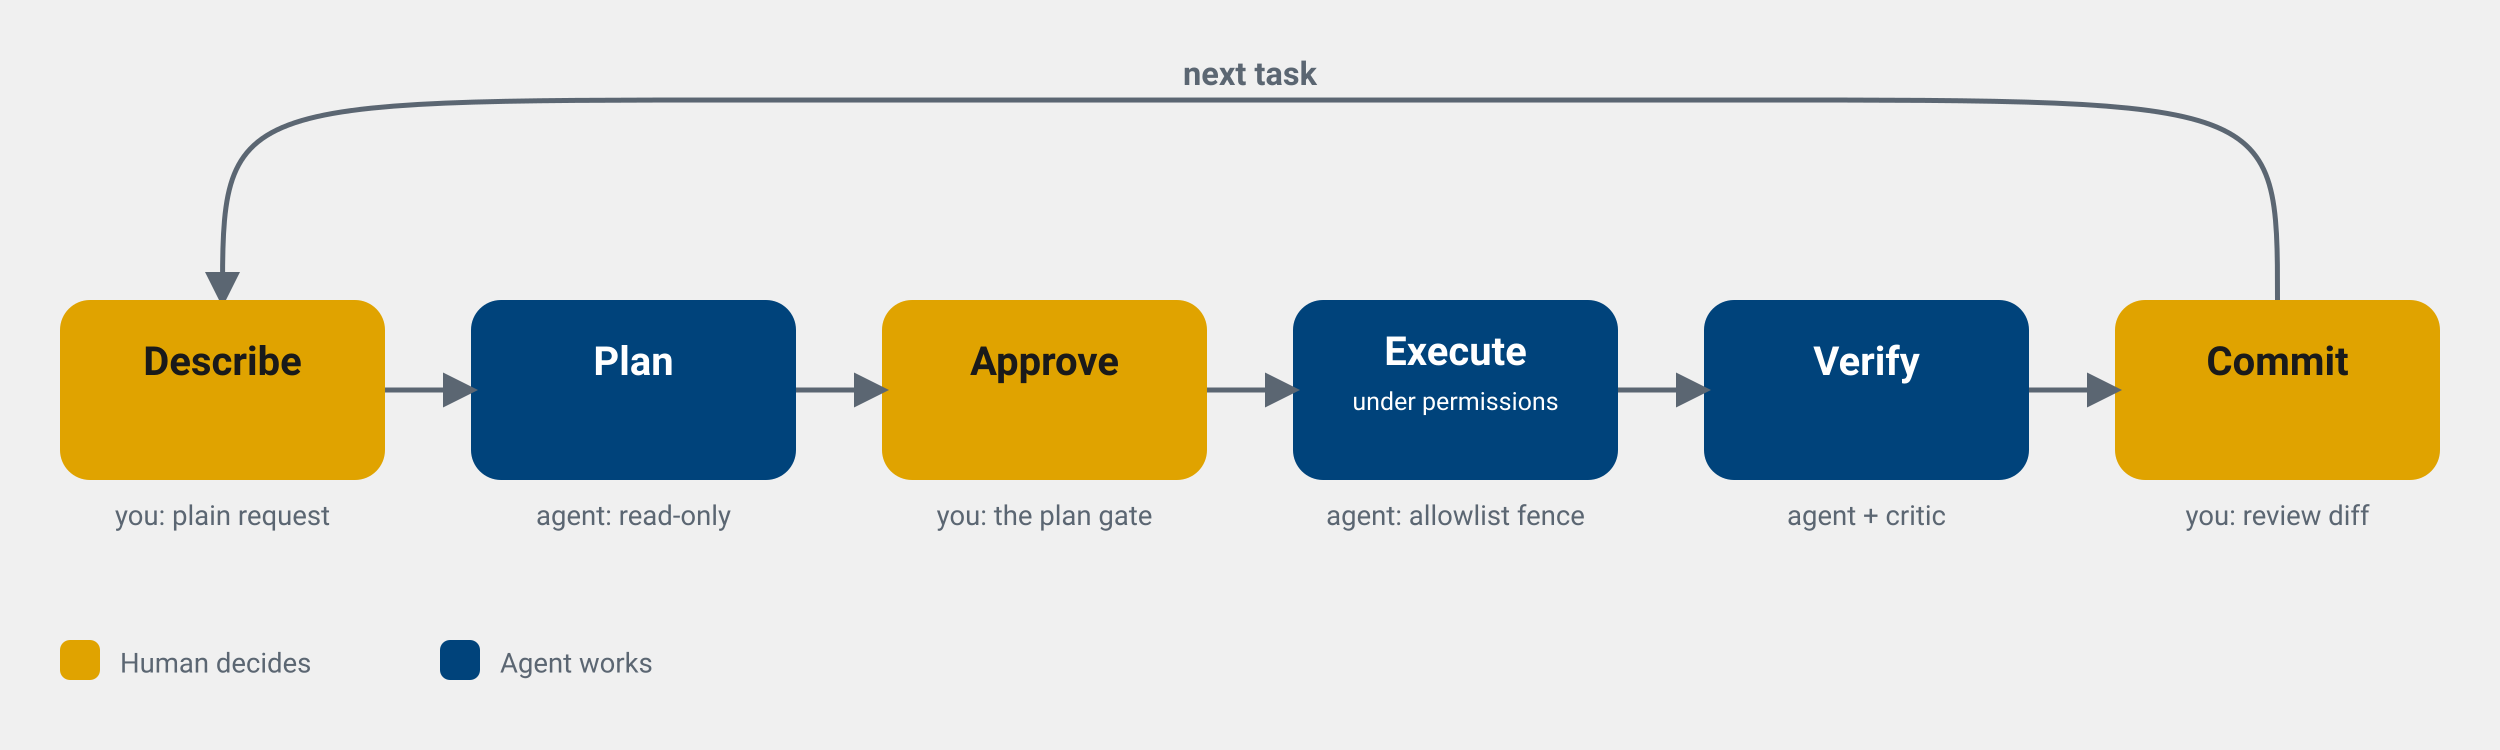
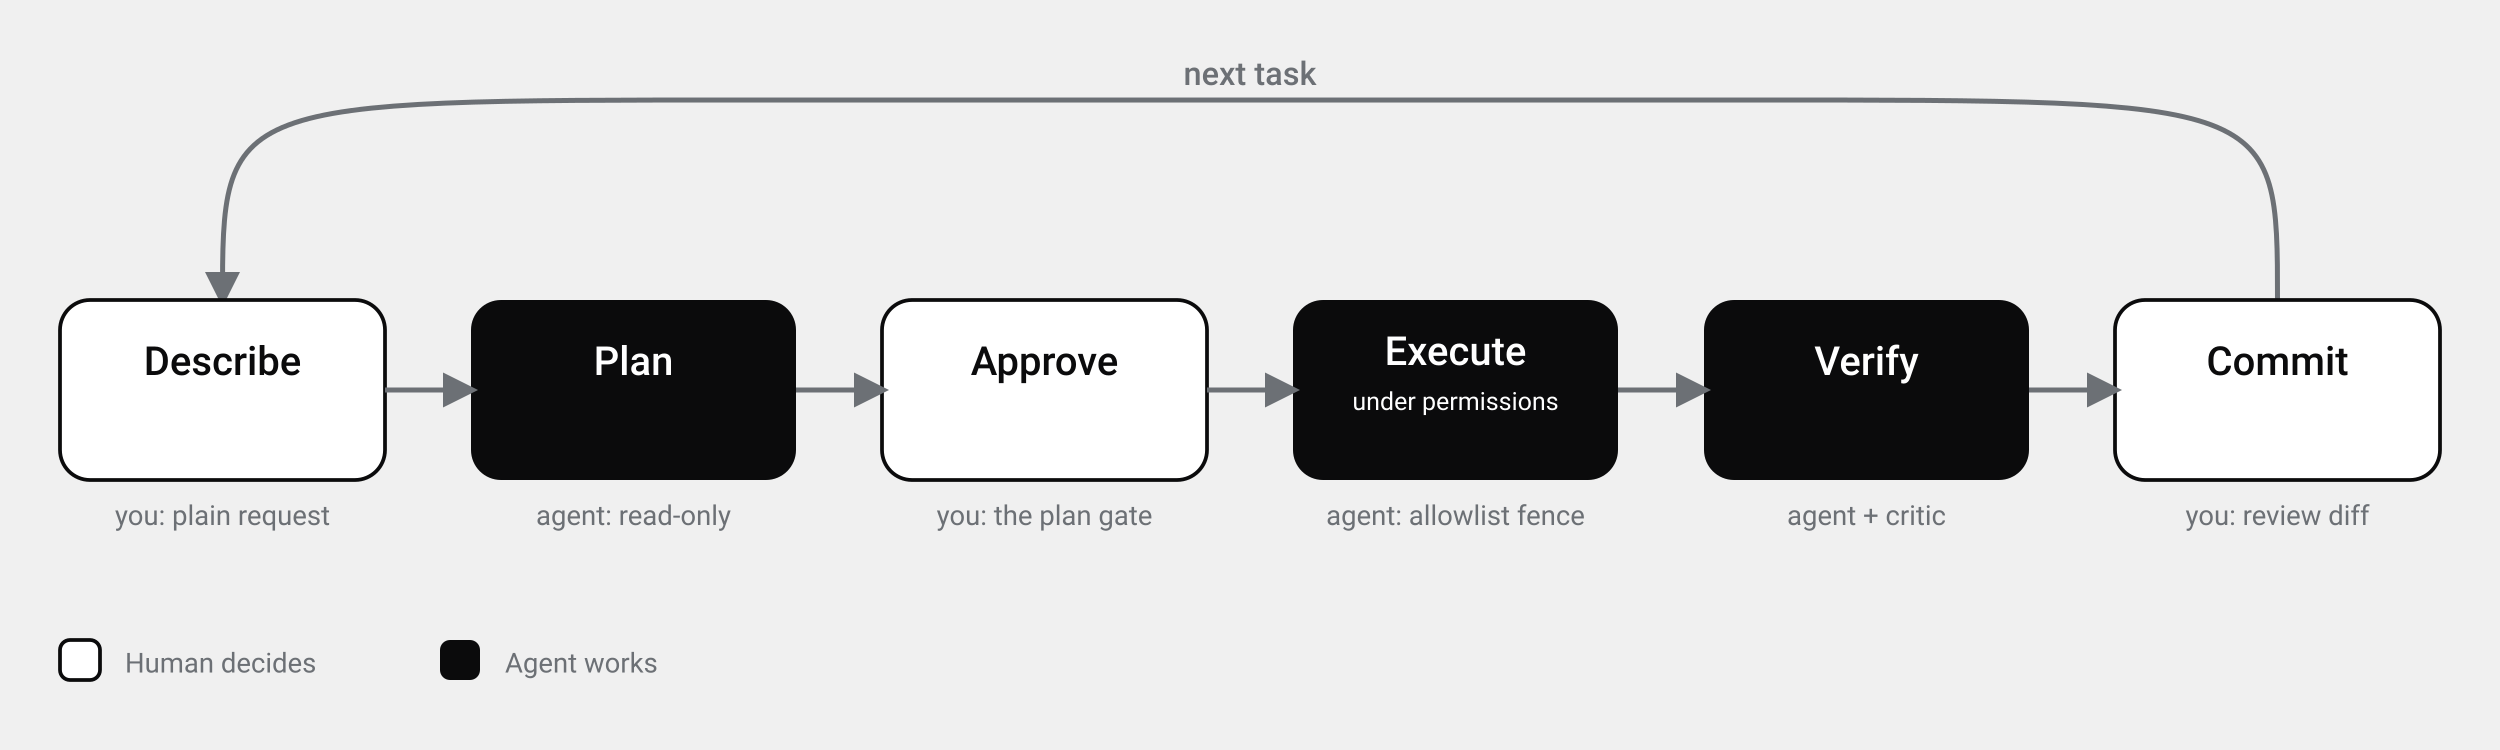
<svg xmlns="http://www.w3.org/2000/svg" viewBox="0 0 1000 300" role="img" aria-label="The operating loop: describe, plan, approve, execute under permissions, verify, commit, then next task.">
  <defs>
    <marker id="arrow" viewBox="0 0 10 10" refX="8" refY="5" markerWidth="7" markerHeight="7" orient="auto-start-reverse">
-       <path d="M 0 0 L 10 5 L 0 10 z" fill="#5b6672" />
+       <path d="M 0 0 L 10 5 L 0 10 z" fill="#6c7075" />
    </marker>
    <style>
      .pill   { rx: 12; }
-       .human  { fill: #e0a300; }
-       .agent  { fill: #00437b; }
-       .lbl    { font-family: -apple-system,Segoe UI,Roboto,Helvetica,Arial,sans-serif; font-weight: 700; font-size: 16px; }
-       .lbl-h  { fill: #1a1a1a; }
+       .human  { fill: #ffffff; stroke: #0b0b0c; stroke-width: 1.5; }
+       .agent  { fill: #0b0b0c; }
+       .lbl    { font-family: "Roboto",-apple-system,Segoe UI,Helvetica,Arial,sans-serif; font-weight: 500; font-size: 16px; }
+       .lbl-h  { fill: #0b0b0c; }
      .lbl-a  { fill: #ffffff; }
-       .cap    { font-family: -apple-system,Segoe UI,Roboto,Helvetica,Arial,sans-serif; font-size: 11px; fill: #5b6672; }
-       .conn   { stroke: #5b6672; stroke-width: 2; fill: none; }
-       .ret    { font-family: -apple-system,Segoe UI,Roboto,Helvetica,Arial,sans-serif; font-weight: 700; font-size: 13px; fill: #5b6672; }
+       .cap    { font-family: "Roboto",-apple-system,Segoe UI,Helvetica,Arial,sans-serif; font-size: 11px; fill: #6c7075; }
+       .conn   { stroke: #6c7075; stroke-width: 2; fill: none; }
+       .ret    { font-family: "Roboto",-apple-system,Segoe UI,Helvetica,Arial,sans-serif; font-weight: 500; font-size: 13px; fill: #6c7075; }
    </style>
  </defs>
  <path class="conn" d="M 911 120 C 911 40, 911 40, 700 40 L 300 40 C 89 40, 89 40, 89 120" marker-end="url(#arrow)" />
  <text class="ret" x="500" y="34" text-anchor="middle">next task</text>
  <rect class="pill human" x="24" y="120" width="130" height="72" />
  <text class="lbl lbl-h" x="89" y="150" text-anchor="middle">Describe</text>
  <text class="cap" x="89" y="210" text-anchor="middle">you: plain request</text>
  <rect class="pill agent" x="188.4" y="120" width="130" height="72" />
  <text class="lbl lbl-a" x="253.4" y="150" text-anchor="middle">Plan</text>
  <text class="cap" x="253.4" y="210" text-anchor="middle">agent: read-only</text>
  <rect class="pill human" x="352.8" y="120" width="130" height="72" />
  <text class="lbl lbl-h" x="417.8" y="150" text-anchor="middle">Approve</text>
  <text class="cap" x="417.8" y="210" text-anchor="middle">you: the plan gate</text>
  <rect class="pill agent" x="517.2" y="120" width="130" height="72" />
  <text class="lbl lbl-a" x="582.2" y="146" text-anchor="middle">Execute</text>
  <text class="lbl-a" x="582.2" y="164" text-anchor="middle" font-size="10" font-family="-apple-system,Segoe UI,Roboto,sans-serif">under permissions</text>
  <text class="cap" x="582.2" y="210" text-anchor="middle">agent: allowlist fence</text>
  <rect class="pill agent" x="681.6" y="120" width="130" height="72" />
  <text class="lbl lbl-a" x="746.6" y="150" text-anchor="middle">Verify</text>
  <text class="cap" x="746.6" y="210" text-anchor="middle">agent + critic</text>
  <rect class="pill human" x="846" y="120" width="130" height="72" />
  <text class="lbl lbl-h" x="911" y="150" text-anchor="middle">Commit</text>
  <text class="cap" x="911" y="210" text-anchor="middle">you: review diff</text>
  <line class="conn" x1="154" y1="156" x2="188.4" y2="156" marker-end="url(#arrow)" />
  <line class="conn" x1="318.4" y1="156" x2="352.8" y2="156" marker-end="url(#arrow)" />
  <line class="conn" x1="482.8" y1="156" x2="517.2" y2="156" marker-end="url(#arrow)" />
  <line class="conn" x1="647.2" y1="156" x2="681.6" y2="156" marker-end="url(#arrow)" />
  <line class="conn" x1="811.6" y1="156" x2="846" y2="156" marker-end="url(#arrow)" />
  <rect class="human" x="24" y="256" width="16" height="16" rx="4" />
-   <text class="cap" x="48" y="269">Human decides</text>
+   <text class="cap" x="50" y="269">Human decides</text>
  <rect class="agent" x="176" y="256" width="16" height="16" rx="4" />
-   <text class="cap" x="200" y="269">Agent works</text>
+   <text class="cap" x="202" y="269">Agent works</text>
</svg>
